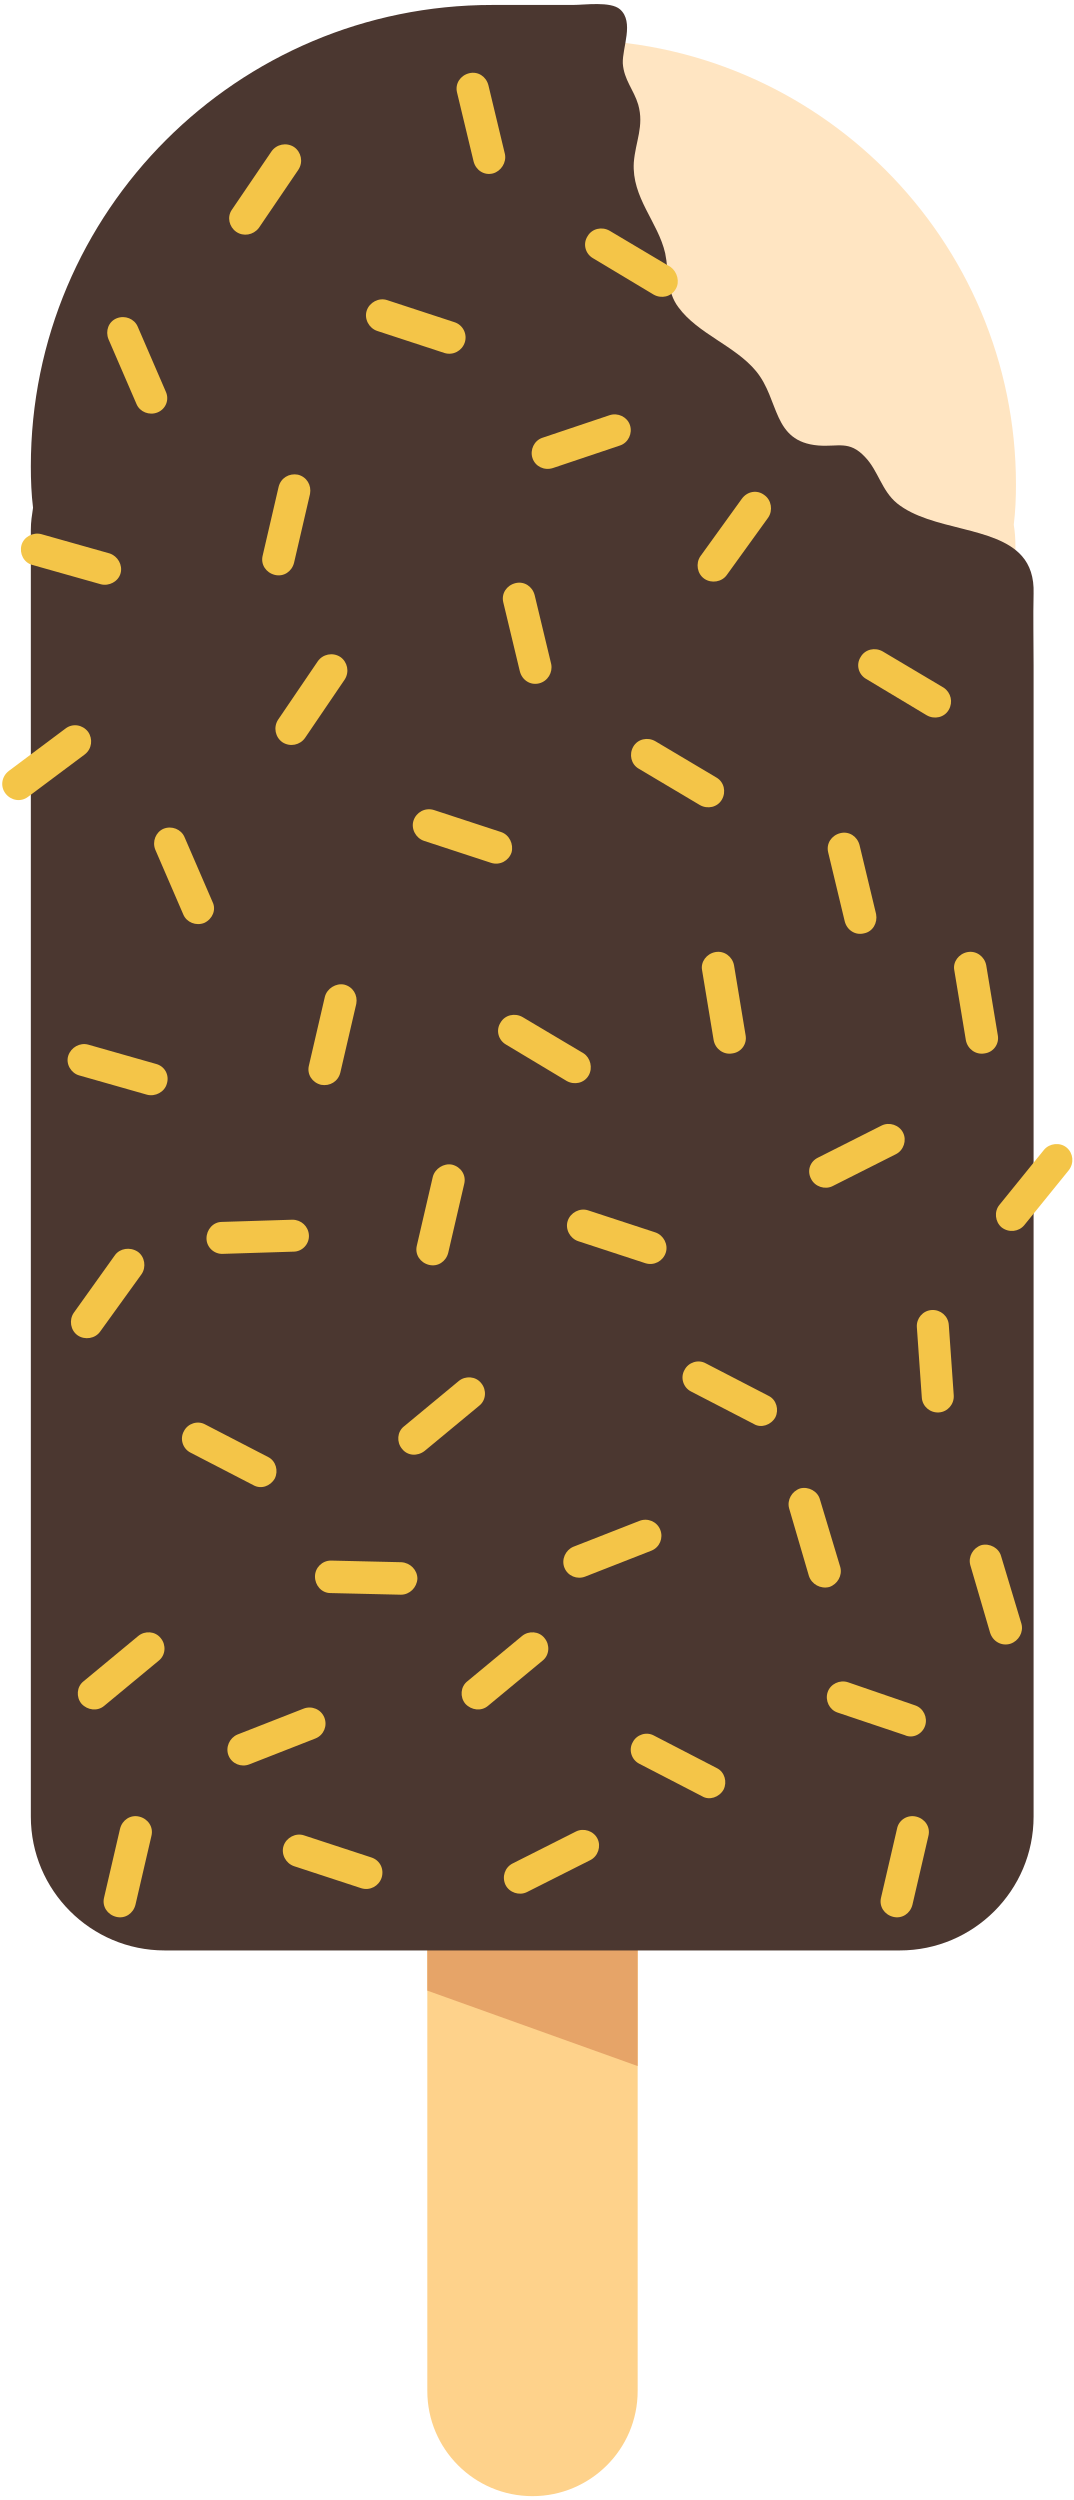
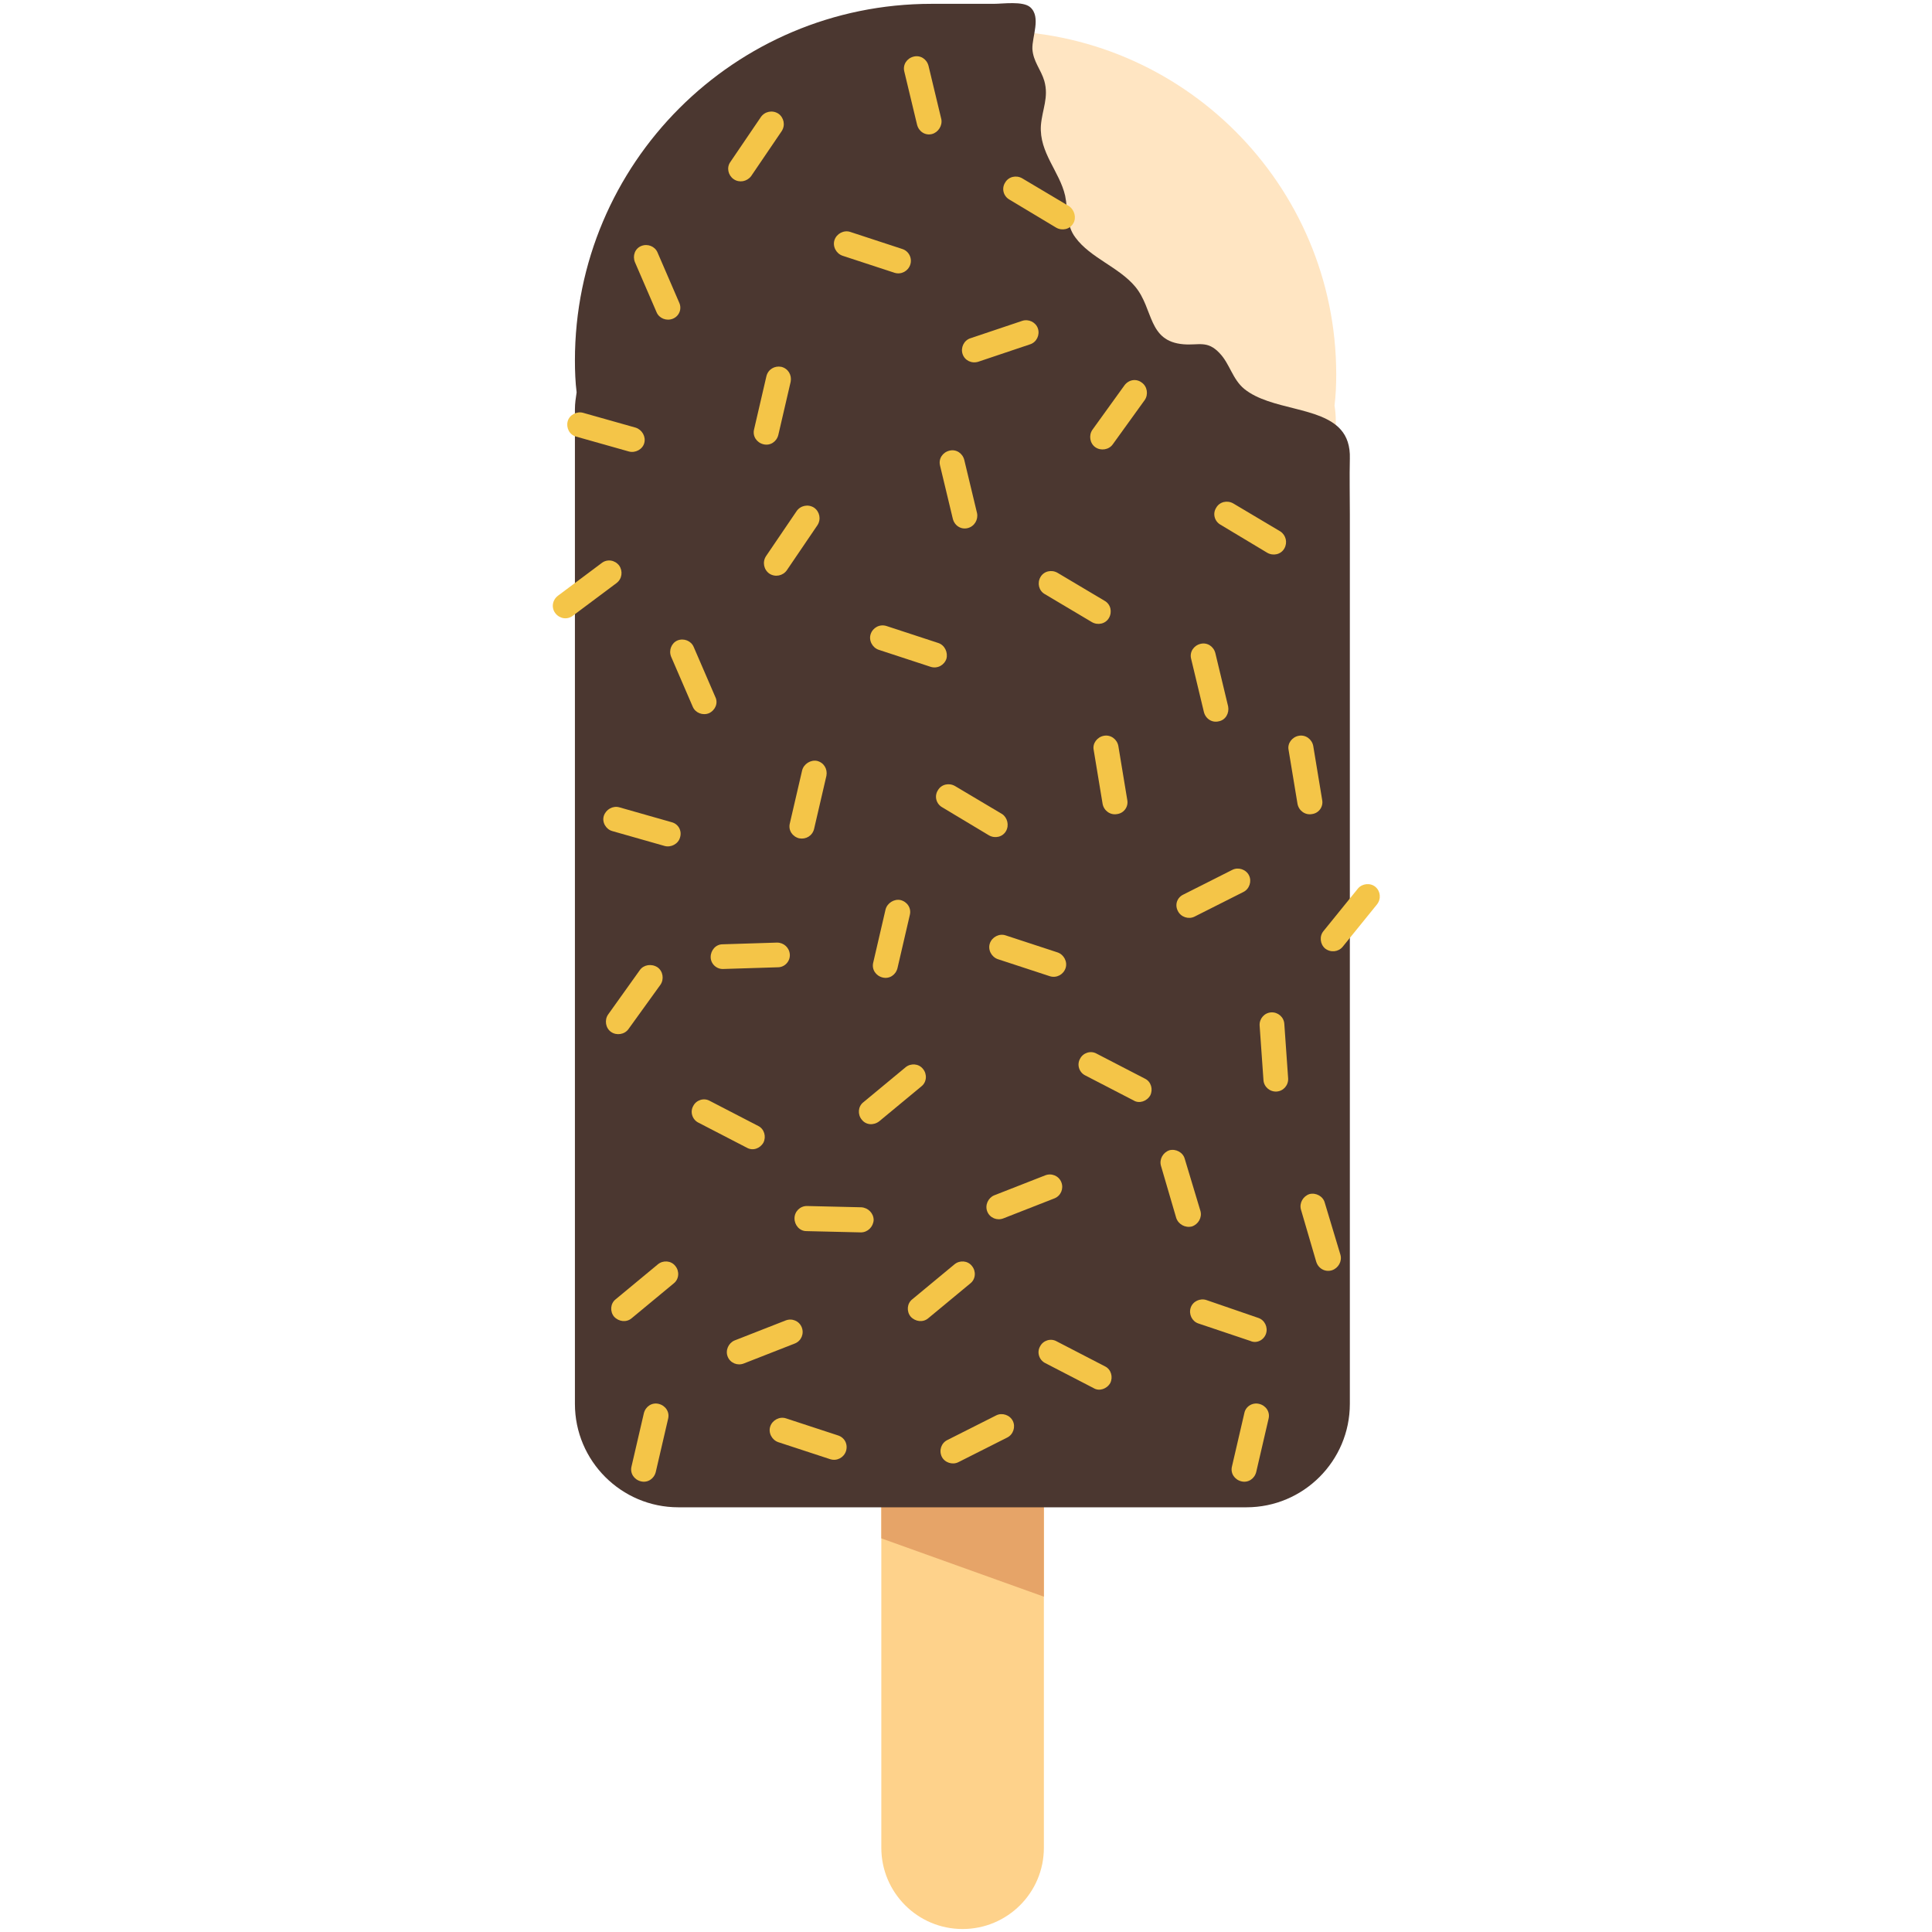
- <svg xmlns="http://www.w3.org/2000/svg" width="195px" height="454px" viewBox="0 0 195 454" version="1.1">
-   <g id="Page-1" stroke="none" stroke-width="1" fill="none" fill-rule="evenodd">
-     <g id="Group" transform="translate(0.404759, 0.736861)" fill-rule="nonzero">
-       <path d="M184.095,87.263 C184.095,42.663 147.895,6.463 103.295,6.463 L89.195,6.463 C44.595,6.463 8.395,42.663 8.395,87.263 C8.395,89.763 8.495,92.163 8.695,94.563 C8.495,95.863 8.395,97.063 8.395,98.363 L8.395,323.763 C8.395,336.663 18.895,347.163 31.795,347.163 L160.595,347.163 C173.495,347.163 183.995,336.663 183.995,323.763 L183.995,98.363 C183.995,97.063 183.895,95.763 183.695,94.563 C183.995,92.163 184.095,89.663 184.095,87.263 Z" id="Path" fill="#FFE5C2" />
-       <path d="M115.395,433.463 C115.395,444.063 106.795,452.563 96.295,452.563 L96.295,452.563 C85.695,452.563 77.195,443.963 77.195,433.463 L77.195,214.963 C77.195,204.363 85.795,195.863 96.295,195.863 L96.295,195.863 C106.895,195.863 115.395,204.463 115.395,214.963 L115.395,433.463 Z" id="Path" fill="#FED28B" />
-       <polygon id="Path" fill="#E6A468" points="77.195 351.463 77.195 360.763 115.395 374.463 115.395 351.463" />
-       <path d="M185.195,100.263 C180.395,94.763 168.695,95.663 162.495,90.663 C159.695,88.363 159.095,84.763 156.695,82.263 C153.795,79.163 151.795,80.463 148.195,80.163 C139.795,79.463 141.195,71.863 136.895,66.663 C133.095,62.063 126.295,59.863 122.795,55.063 C120.595,52.163 121.095,48.663 120.395,45.263 C119.095,39.563 114.295,35.163 114.695,28.763 C114.995,24.963 116.595,22.163 115.495,18.263 C114.695,15.563 112.895,13.763 112.695,10.763 C112.595,7.863 114.795,3.263 112.195,0.963 C110.495,-0.537 105.795,0.163 103.595,0.163 L88.995,0.163 C42.695,0.163 5.195,37.663 5.195,83.963 C5.195,86.463 5.295,89.063 5.595,91.463 C5.395,92.763 5.195,94.063 5.195,95.463 L5.195,329.163 C5.195,342.563 16.095,353.463 29.495,353.463 L162.995,353.463 C176.395,353.463 187.295,342.563 187.295,329.163 C187.295,329.163 187.295,329.163 187.295,329.163 C187.295,309.363 187.295,289.563 187.295,269.863 C187.295,233.963 187.295,198.163 187.295,162.263 C187.295,148.163 187.295,134.063 187.295,120.063 C187.295,115.763 187.195,111.363 187.295,107.063 C187.395,104.063 186.595,101.863 185.195,100.263 Z" id="Path" fill="#4B3730" />
-       <g transform="translate(0, 12.47494)" fill="#F4C548" id="Path">
+ <svg width="100px" height="100px" viewBox="0 0 195 454" version="1.1">
+   <g stroke="none" stroke-width="1" fill="none" fill-rule="evenodd">
+     <g transform="translate(0.404759, 0.736861)" fill-rule="nonzero">
+       <path d="M184.095,87.263 C184.095,42.663 147.895,6.463 103.295,6.463 L89.195,6.463 C44.595,6.463 8.395,42.663 8.395,87.263 C8.395,89.763 8.495,92.163 8.695,94.563 C8.495,95.863 8.395,97.063 8.395,98.363 L8.395,323.763 C8.395,336.663 18.895,347.163 31.795,347.163 L160.595,347.163 C173.495,347.163 183.995,336.663 183.995,323.763 L183.995,98.363 C183.995,97.063 183.895,95.763 183.695,94.563 C183.995,92.163 184.095,89.663 184.095,87.263 Z" fill="#FFE5C2" />
+       <path d="M115.395,433.463 C115.395,444.063 106.795,452.563 96.295,452.563 L96.295,452.563 C85.695,452.563 77.195,443.963 77.195,433.463 L77.195,214.963 C77.195,204.363 85.795,195.863 96.295,195.863 L96.295,195.863 C106.895,195.863 115.395,204.463 115.395,214.963 L115.395,433.463 Z" fill="#FED28B" />
+       <polygon fill="#E6A468" points="77.195 351.463 77.195 360.763 115.395 374.463 115.395 351.463" />
+       <path d="M185.195,100.263 C180.395,94.763 168.695,95.663 162.495,90.663 C159.695,88.363 159.095,84.763 156.695,82.263 C153.795,79.163 151.795,80.463 148.195,80.163 C139.795,79.463 141.195,71.863 136.895,66.663 C133.095,62.063 126.295,59.863 122.795,55.063 C120.595,52.163 121.095,48.663 120.395,45.263 C119.095,39.563 114.295,35.163 114.695,28.763 C114.995,24.963 116.595,22.163 115.495,18.263 C114.695,15.563 112.895,13.763 112.695,10.763 C112.595,7.863 114.795,3.263 112.195,0.963 C110.495,-0.537 105.795,0.163 103.595,0.163 L88.995,0.163 C42.695,0.163 5.195,37.663 5.195,83.963 C5.195,86.463 5.295,89.063 5.595,91.463 C5.395,92.763 5.195,94.063 5.195,95.463 L5.195,329.163 C5.195,342.563 16.095,353.463 29.495,353.463 L162.995,353.463 C176.395,353.463 187.295,342.563 187.295,329.163 C187.295,329.163 187.295,329.163 187.295,329.163 C187.295,309.363 187.295,289.563 187.295,269.863 C187.295,233.963 187.295,198.163 187.295,162.263 C187.295,148.163 187.295,134.063 187.295,120.063 C187.295,115.763 187.195,111.363 187.295,107.063 C187.395,104.063 186.595,101.863 185.195,100.263 Z" fill="#4B3730" />
+       <g transform="translate(0, 12.47494)" fill="#F4C548">
        <path d="M122.295,39.288 C121.495,40.688 119.695,41.088 118.295,40.288 L107.295,33.688 C105.895,32.888 105.395,31.088 106.295,29.688 L106.295,29.688 C107.095,28.288 108.895,27.888 110.295,28.688 L121.395,35.288 C122.595,36.188 123.095,37.988 122.295,39.288 L122.295,39.288 Z" />
        <path d="M24.595,214.088 C25.895,214.988 26.195,216.888 25.295,218.188 L17.795,228.588 C16.895,229.888 14.995,230.188 13.695,229.288 L13.695,229.288 C12.395,228.388 12.095,226.488 12.995,225.188 L20.495,214.688 C21.395,213.488 23.195,213.188 24.595,214.088 L24.595,214.088 Z" />
        <path d="M89.095,18.288 C87.495,18.688 85.995,17.688 85.595,16.088 L82.595,3.588 C82.195,1.988 83.195,0.488 84.795,0.088 L84.795,0.088 C86.395,-0.312 87.895,0.688 88.295,2.288 L91.295,14.788 C91.595,16.288 90.595,17.888 89.095,18.288 L89.095,18.288 Z" />
        <path d="M83.995,48.988 C83.495,50.488 81.895,51.388 80.295,50.888 L68.095,46.888 C66.595,46.388 65.695,44.688 66.195,43.188 L66.195,43.188 C66.695,41.688 68.395,40.788 69.895,41.288 L82.095,45.288 C83.695,45.788 84.495,47.488 83.995,48.988 L83.995,48.988 Z" />
        <path d="M42.495,28.888 C41.195,27.988 40.795,26.188 41.695,24.888 L48.895,14.288 C49.795,12.988 51.595,12.588 52.995,13.488 L52.995,13.488 C54.295,14.388 54.695,16.188 53.795,17.588 L46.595,28.188 C45.595,29.488 43.795,29.788 42.495,28.888 L42.495,28.888 Z" />
        <path d="M53.695,72.988 C55.295,73.388 56.195,74.888 55.895,76.488 L52.995,88.988 C52.595,90.588 51.095,91.588 49.495,91.188 L49.495,91.188 C47.895,90.788 46.895,89.288 47.295,87.688 L50.195,75.188 C50.595,73.588 52.095,72.688 53.695,72.988 L53.695,72.988 Z" />
        <path d="M21.495,90.888 C21.095,92.388 19.395,93.288 17.895,92.888 L5.495,89.388 C3.895,88.988 3.095,87.288 3.495,85.788 L3.495,85.788 C3.895,84.288 5.595,83.388 7.095,83.788 L19.495,87.288 C20.995,87.788 21.895,89.388 21.495,90.888 L21.495,90.888 Z" />
        <path d="M28.195,61.688 C26.695,62.288 24.995,61.588 24.395,60.188 L19.295,48.388 C18.695,46.888 19.295,45.188 20.795,44.588 L20.795,44.588 C22.295,43.988 23.995,44.688 24.595,46.088 L29.695,57.888 C30.395,59.388 29.695,61.088 28.195,61.688 L28.195,61.688 Z" />
        <path d="M130.695,131.988 C129.895,133.388 128.095,133.788 126.695,132.988 L115.595,126.388 C114.195,125.588 113.795,123.788 114.595,122.388 L114.595,122.388 C115.395,120.988 117.195,120.588 118.595,121.388 L129.695,127.988 C131.095,128.788 131.495,130.588 130.695,131.988 L130.695,131.988 Z" />
        <path d="M138.395,76.688 C139.695,77.588 139.995,79.488 139.095,80.788 L131.595,91.188 C130.695,92.488 128.795,92.788 127.495,91.888 L127.495,91.888 C126.195,90.988 125.895,89.088 126.795,87.788 L134.295,77.388 C135.295,75.988 137.095,75.688 138.395,76.688 L138.395,76.688 Z" />
        <path d="M97.495,110.888 C95.895,111.288 94.395,110.288 93.995,108.688 L90.995,96.188 C90.595,94.588 91.595,93.088 93.195,92.688 L93.195,92.688 C94.795,92.288 96.295,93.288 96.695,94.888 L99.695,107.388 C99.995,108.888 99.095,110.488 97.495,110.888 L97.495,110.888 Z" />
        <path d="M92.495,141.588 C91.995,143.088 90.395,143.988 88.795,143.488 L76.595,139.488 C75.095,138.988 74.195,137.288 74.695,135.788 L74.695,135.788 C75.195,134.288 76.795,133.388 78.395,133.888 L90.595,137.888 C92.095,138.388 92.895,140.088 92.495,141.588 L92.495,141.588 Z" />
        <path d="M50.895,121.588 C49.595,120.688 49.195,118.888 50.095,117.488 L57.295,106.888 C58.195,105.588 59.995,105.188 61.395,106.088 L61.395,106.088 C62.695,106.988 63.095,108.788 62.195,110.188 L54.995,120.788 C54.095,122.088 52.295,122.488 50.895,121.588 L50.895,121.588 Z" />
        <path d="M62.095,165.588 C63.695,165.988 64.595,167.488 64.295,169.088 L61.395,181.588 C60.995,183.188 59.495,184.088 57.895,183.788 L57.895,183.788 C56.295,183.388 55.295,181.888 55.695,180.288 L58.595,167.788 C58.995,166.288 60.595,165.288 62.095,165.588 L62.095,165.588 Z" />
        <path d="M29.895,183.588 C29.495,185.088 27.795,185.988 26.295,185.588 L13.995,182.088 C12.495,181.688 11.495,179.988 11.995,178.488 L11.995,178.488 C12.495,176.988 14.095,176.088 15.595,176.488 L27.895,179.988 C29.495,180.388 30.395,181.988 29.895,183.588 L29.895,183.588 Z" />
        <path d="M36.695,154.388 C35.195,154.988 33.495,154.288 32.895,152.888 L27.795,141.088 C27.195,139.588 27.895,137.888 29.295,137.288 L29.295,137.288 C30.795,136.688 32.495,137.388 33.095,138.788 L38.195,150.588 C38.895,151.988 38.195,153.688 36.695,154.388 L36.695,154.388 Z" />
        <path d="M106.495,182.088 C105.695,183.488 103.895,183.888 102.495,183.088 L91.495,176.488 C90.095,175.688 89.595,173.888 90.495,172.488 L90.495,172.488 C91.295,171.088 93.095,170.688 94.495,171.488 L105.595,178.088 C106.795,178.888 107.295,180.688 106.495,182.088 L106.495,182.088 Z" />
        <path d="M171.895,115.688 C171.095,117.088 169.295,117.488 167.895,116.688 L156.895,110.088 C155.495,109.288 154.995,107.488 155.895,106.088 L155.895,106.088 C156.695,104.688 158.495,104.288 159.895,105.088 L170.995,111.688 C172.295,112.588 172.695,114.288 171.895,115.688 L171.895,115.688 Z" />
        <path d="M129.495,159.688 C131.095,159.388 132.595,160.488 132.895,162.088 L134.995,174.788 C135.295,176.388 134.195,177.888 132.595,178.088 L132.595,178.088 C130.995,178.388 129.495,177.288 129.195,175.688 L127.095,162.988 C126.795,161.488 127.895,159.988 129.495,159.688 L129.495,159.688 Z" />
        <path d="M175.295,159.688 C176.895,159.388 178.395,160.488 178.695,162.088 L180.795,174.788 C181.095,176.388 179.995,177.888 178.395,178.088 L178.395,178.088 C176.795,178.388 175.295,177.288 174.995,175.688 L172.895,162.988 C172.595,161.488 173.695,159.988 175.295,159.688 L175.295,159.688 Z" />
        <path d="M156.495,156.288 C154.895,156.688 153.395,155.688 152.995,154.088 L149.995,141.588 C149.595,139.988 150.595,138.488 152.195,138.088 L152.195,138.088 C153.795,137.688 155.295,138.688 155.695,140.288 L158.695,152.788 C158.995,154.388 158.095,155.988 156.495,156.288 L156.495,156.288 Z" />
        <path d="M120.495,214.288 C119.995,215.788 118.395,216.688 116.795,216.188 L104.595,212.188 C103.095,211.688 102.195,209.988 102.695,208.488 L102.695,208.488 C103.195,206.988 104.895,206.088 106.395,206.588 L118.595,210.588 C120.095,211.088 120.995,212.788 120.495,214.288 L120.495,214.288 Z" />
        <path d="M96.295,69.988 C95.795,68.488 96.595,66.788 98.095,66.288 L110.295,62.188 C111.795,61.688 113.495,62.488 113.995,63.988 L113.995,63.988 C114.495,65.488 113.695,67.188 112.195,67.688 L99.995,71.788 C98.395,72.288 96.795,71.488 96.295,69.988 L96.295,69.988 Z" />
        <path d="M81.695,198.288 C83.295,198.688 84.295,200.188 83.895,201.788 L80.995,214.288 C80.595,215.888 79.095,216.888 77.495,216.488 L77.495,216.488 C75.895,216.088 74.895,214.588 75.295,212.988 L78.195,200.488 C78.595,198.988 80.195,197.988 81.695,198.288 L81.695,198.288 Z" />
        <path d="M165.995,316.688 C167.595,317.088 168.595,318.588 168.195,320.188 L165.295,332.688 C164.895,334.288 163.395,335.288 161.795,334.888 L161.795,334.888 C160.195,334.488 159.195,332.988 159.595,331.388 L162.495,318.888 C162.795,317.288 164.395,316.288 165.995,316.688 L165.995,316.688 Z" />
        <path d="M55.695,211.088 C55.795,212.688 54.495,214.088 52.895,214.088 L40.095,214.488 C38.495,214.588 37.095,213.288 37.095,211.688 L37.095,211.688 C37.095,210.088 38.295,208.688 39.895,208.688 L52.695,208.288 C54.295,208.288 55.595,209.488 55.695,211.088 L55.695,211.088 Z" />
        <path d="M0.595,130.888 C-0.405,129.588 -0.105,127.788 1.195,126.788 L11.495,119.088 C12.795,118.088 14.595,118.388 15.595,119.688 L15.595,119.688 C16.495,120.988 16.295,122.788 14.995,123.788 L4.695,131.488 C3.395,132.488 1.595,132.188 0.595,130.888 L0.595,130.888 Z" />
        <path d="M150.195,274.988 C151.695,274.488 152.595,272.888 152.195,271.388 L148.495,259.088 C148.095,257.588 146.395,256.688 144.895,257.088 L144.895,257.088 C143.395,257.588 142.495,259.188 142.895,260.688 L146.495,272.988 C146.995,274.488 148.595,275.388 150.195,274.988 L150.195,274.988 Z" />
        <path d="M183.095,285.288 C184.595,284.788 185.495,283.188 185.095,281.688 L181.395,269.388 C180.995,267.888 179.295,266.988 177.795,267.388 L177.795,267.388 C176.295,267.888 175.395,269.488 175.795,270.988 L179.395,283.288 C179.895,284.888 181.495,285.788 183.095,285.288 L183.095,285.288 Z" />
        <path d="M102.095,271.488 C102.695,272.988 104.395,273.688 105.895,273.088 L117.895,268.388 C119.395,267.788 120.095,266.088 119.495,264.588 L119.495,264.588 C118.895,263.088 117.195,262.388 115.695,262.988 L103.695,267.688 C102.295,268.288 101.495,269.988 102.095,271.488 L102.095,271.488 Z" />
        <path d="M41.095,305.588 C41.695,307.088 43.395,307.788 44.895,307.188 L56.895,302.488 C58.395,301.888 59.095,300.188 58.495,298.688 L58.495,298.688 C57.895,297.188 56.195,296.488 54.695,297.088 L42.695,301.788 C41.295,302.388 40.495,304.088 41.095,305.588 L41.095,305.588 Z" />
        <path d="M140.395,244.188 C141.095,242.788 140.595,240.988 139.195,240.288 L127.795,234.388 C126.395,233.588 124.595,234.188 123.895,235.588 L123.895,235.588 C123.095,236.988 123.695,238.788 125.095,239.488 L136.495,245.388 C137.795,246.188 139.595,245.588 140.395,244.188 L140.395,244.188 Z" />
        <path d="M130.995,311.788 C131.695,310.388 131.195,308.588 129.795,307.888 L118.395,301.988 C116.995,301.188 115.195,301.788 114.495,303.188 L114.495,303.188 C113.695,304.588 114.295,306.388 115.695,307.088 L127.095,312.988 C128.395,313.788 130.195,313.188 130.995,311.788 L130.995,311.788 Z" />
        <path d="M49.495,255.288 C50.195,253.888 49.695,252.088 48.295,251.388 L36.895,245.488 C35.495,244.688 33.695,245.288 32.995,246.688 L32.995,246.688 C32.195,248.088 32.795,249.888 34.195,250.588 L45.595,256.488 C46.995,257.288 48.695,256.688 49.495,255.288 L49.495,255.288 Z" />
        <path d="M170.095,243.288 C171.695,243.188 172.895,241.788 172.795,240.188 L171.895,227.388 C171.795,225.788 170.395,224.588 168.795,224.688 L168.795,224.688 C167.195,224.788 165.995,226.188 166.095,227.788 L166.995,240.588 C167.095,242.188 168.495,243.388 170.095,243.288 L170.095,243.288 Z" />
        <path d="M193.295,195.188 C192.095,194.188 190.195,194.388 189.195,195.588 L181.095,205.588 C180.095,206.788 180.295,208.688 181.495,209.688 L181.495,209.688 C182.795,210.688 184.595,210.488 185.595,209.288 L193.695,199.288 C194.695,197.988 194.495,196.188 193.295,195.188 L193.295,195.188 Z" />
        <path d="M56.795,273.088 C56.795,274.688 57.995,276.088 59.595,276.088 L72.395,276.388 C73.995,276.388 75.295,275.088 75.395,273.488 L75.395,273.488 C75.395,271.888 74.095,270.588 72.495,270.488 L59.695,270.188 C58.095,270.188 56.795,271.488 56.795,273.088 L56.795,273.088 Z" />
        <path d="M167.595,300.188 C168.095,298.688 167.295,296.988 165.795,296.488 L153.595,292.288 C152.095,291.788 150.395,292.588 149.895,294.088 L149.895,294.088 C149.395,295.588 150.195,297.288 151.695,297.788 L163.895,301.888 C165.395,302.588 167.095,301.688 167.595,300.188 L167.595,300.188 Z" />
        <path d="M146.895,200.888 C147.595,202.288 149.395,202.888 150.795,202.188 L162.295,196.388 C163.695,195.688 164.295,193.888 163.595,192.488 L163.595,192.488 C162.895,191.088 161.095,190.488 159.695,191.188 L148.195,196.988 C146.695,197.688 146.095,199.388 146.895,200.888 L146.895,200.888 Z" />
        <path d="M68.895,327.788 C68.395,329.288 66.795,330.188 65.195,329.688 L52.995,325.688 C51.495,325.188 50.595,323.488 51.095,321.988 L51.095,321.988 C51.595,320.488 53.295,319.588 54.795,320.088 L66.995,324.088 C68.595,324.588 69.395,326.188 68.895,327.788 L68.895,327.788 Z" />
        <path d="M24.895,316.688 C26.495,317.088 27.495,318.588 27.095,320.188 L24.195,332.688 C23.795,334.288 22.295,335.288 20.695,334.888 L20.695,334.888 C19.095,334.488 18.095,332.988 18.495,331.388 L21.395,318.888 C21.795,317.288 23.295,316.288 24.895,316.688 L24.895,316.688 Z" />
        <path d="M91.395,329.088 C92.095,330.488 93.895,331.088 95.295,330.388 L106.795,324.588 C108.195,323.888 108.795,322.088 108.095,320.688 L108.095,320.688 C107.395,319.288 105.595,318.688 104.195,319.388 L92.695,325.188 C91.295,325.888 90.695,327.588 91.395,329.088 L91.395,329.088 Z" />
        <path d="M72.595,249.888 C71.595,248.688 71.695,246.788 72.995,245.788 L82.895,237.588 C84.095,236.588 85.995,236.688 86.995,237.988 L86.995,237.988 C87.995,239.188 87.895,241.088 86.595,242.088 L76.695,250.288 C75.395,251.288 73.595,251.188 72.595,249.888 L72.595,249.888 Z" />
        <path d="M84.095,296.188 C83.095,294.988 83.195,293.088 84.495,292.088 L94.395,283.888 C95.595,282.888 97.495,282.988 98.495,284.288 L98.495,284.288 C99.495,285.488 99.395,287.388 98.095,288.388 L88.195,296.588 C86.995,297.588 85.195,297.388 84.095,296.188 L84.095,296.188 Z" />
        <path d="M14.395,296.188 C13.395,294.988 13.495,293.088 14.795,292.088 L24.695,283.888 C25.895,282.888 27.795,282.988 28.795,284.288 L28.795,284.288 C29.795,285.488 29.695,287.388 28.395,288.388 L18.495,296.588 C17.295,297.588 15.495,297.388 14.395,296.188 L14.395,296.188 Z" />
      </g>
    </g>
  </g>
</svg>
